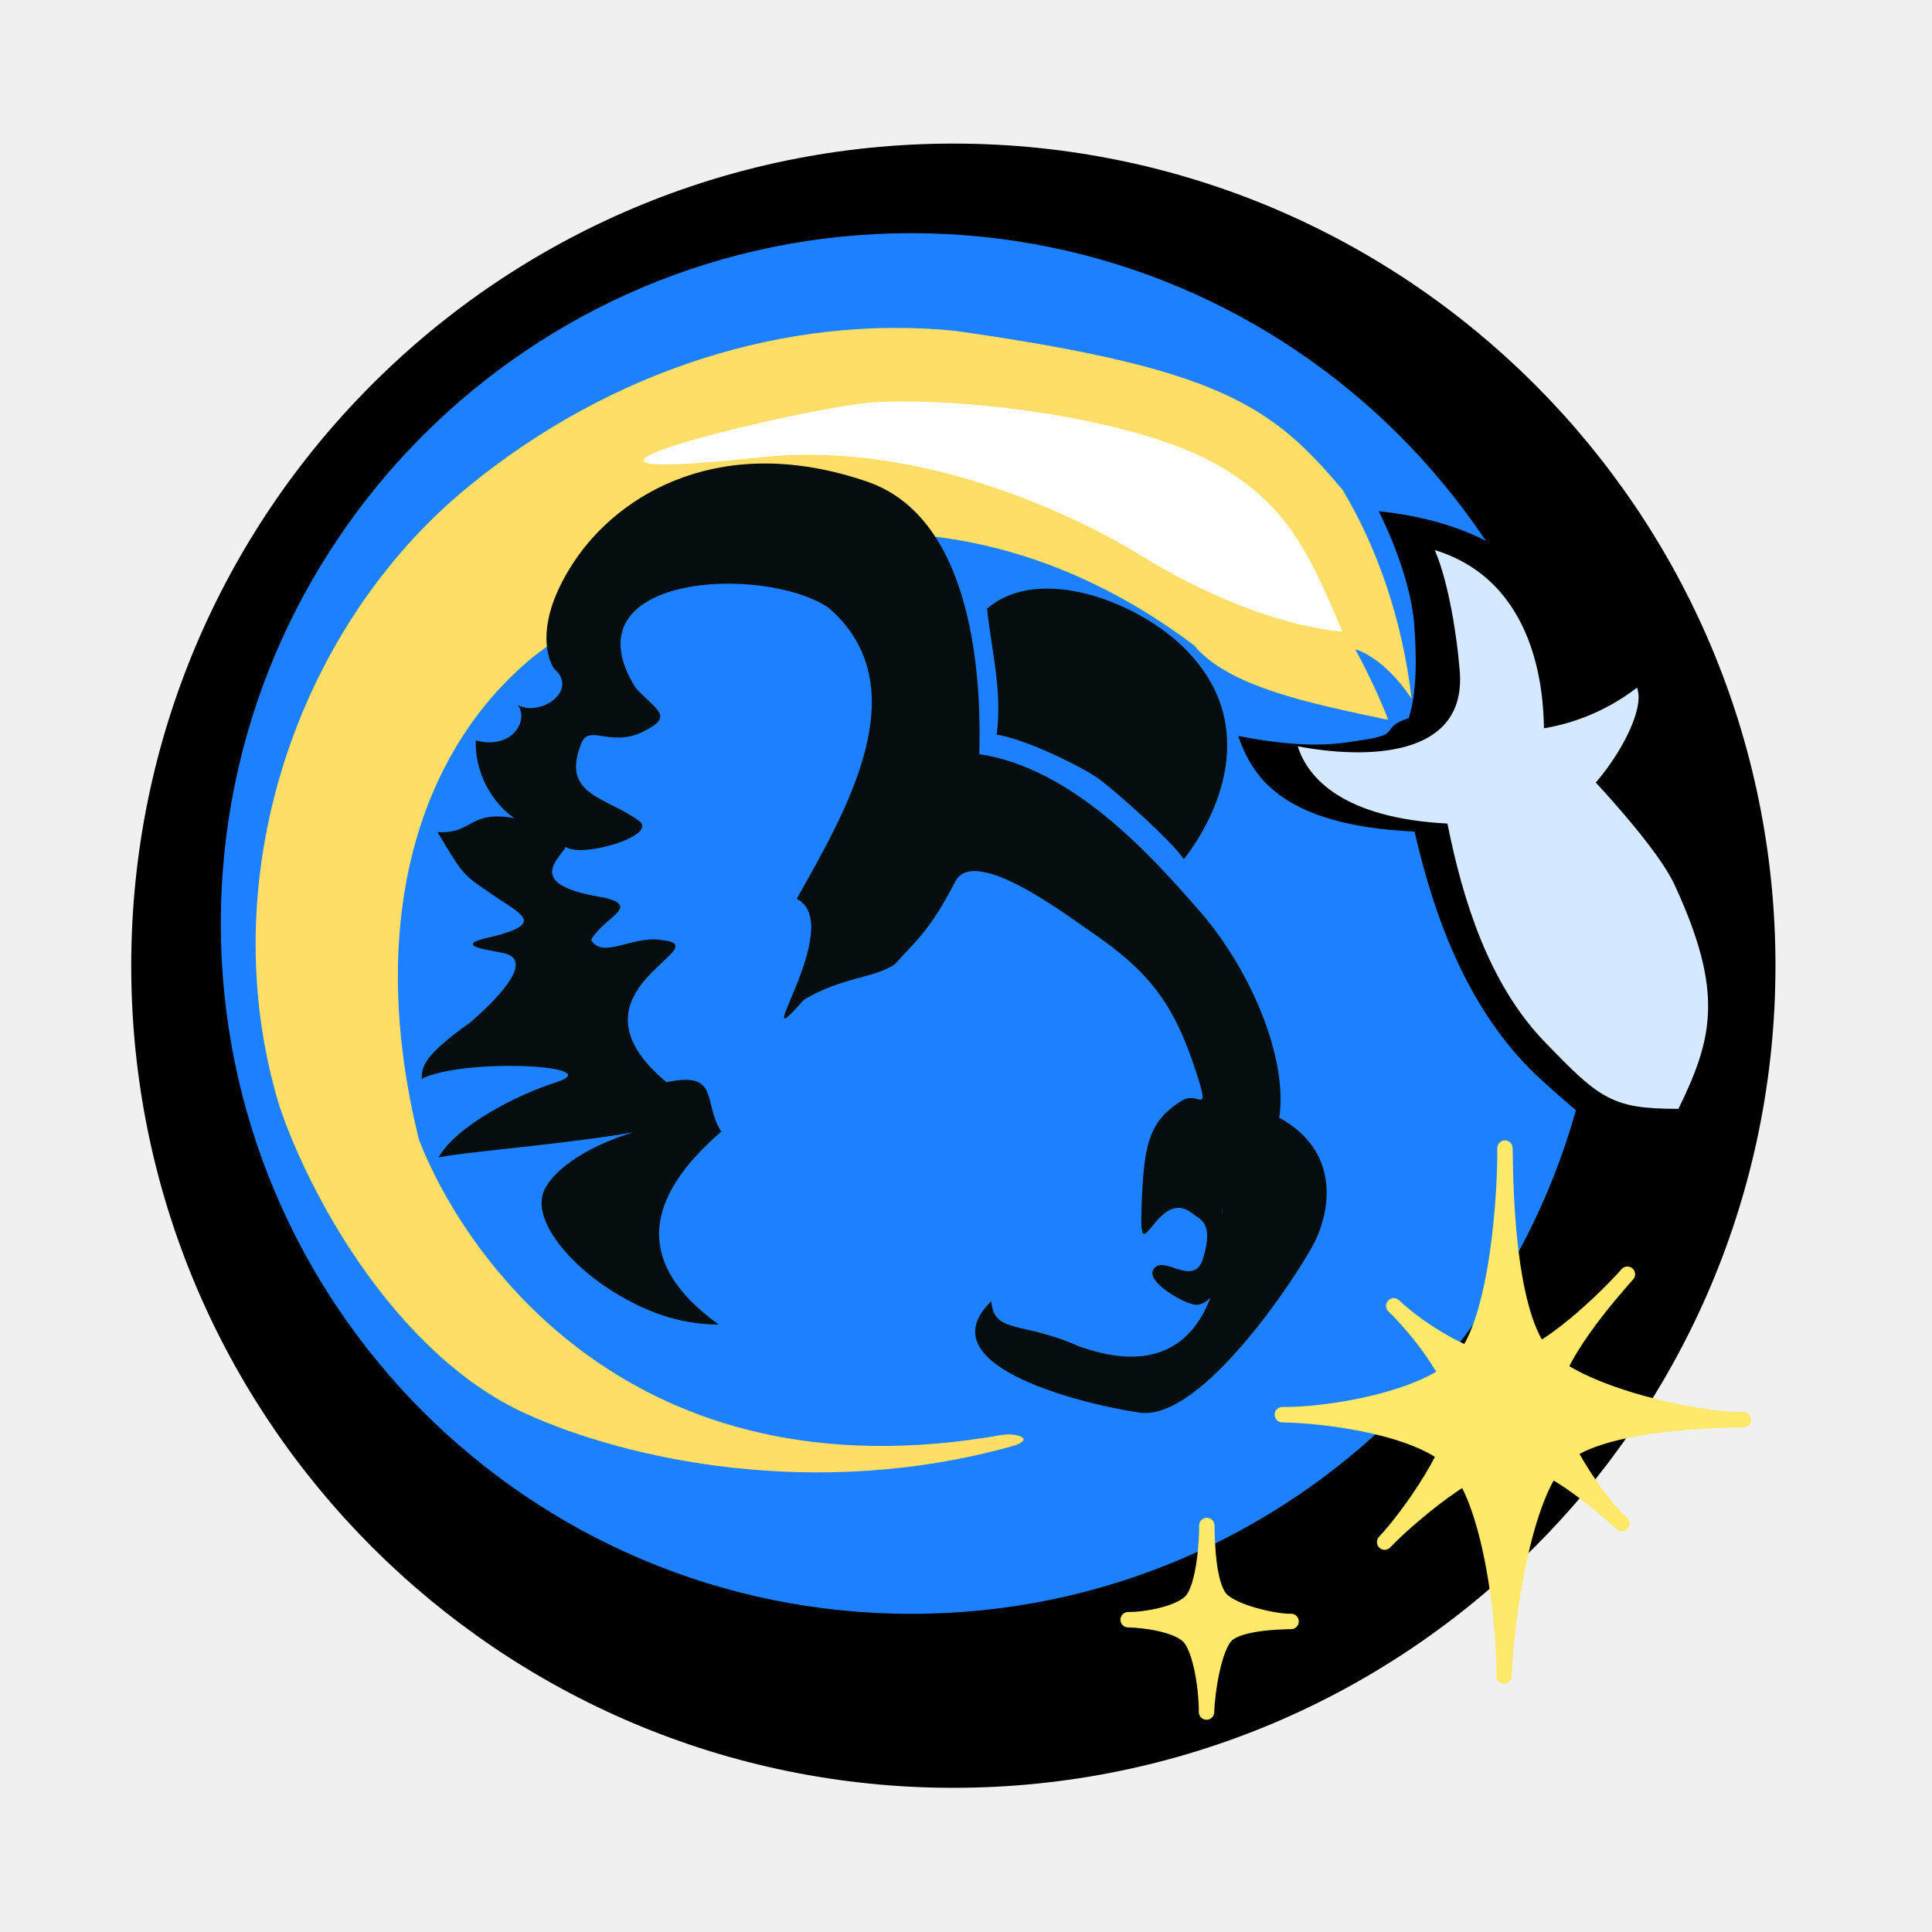
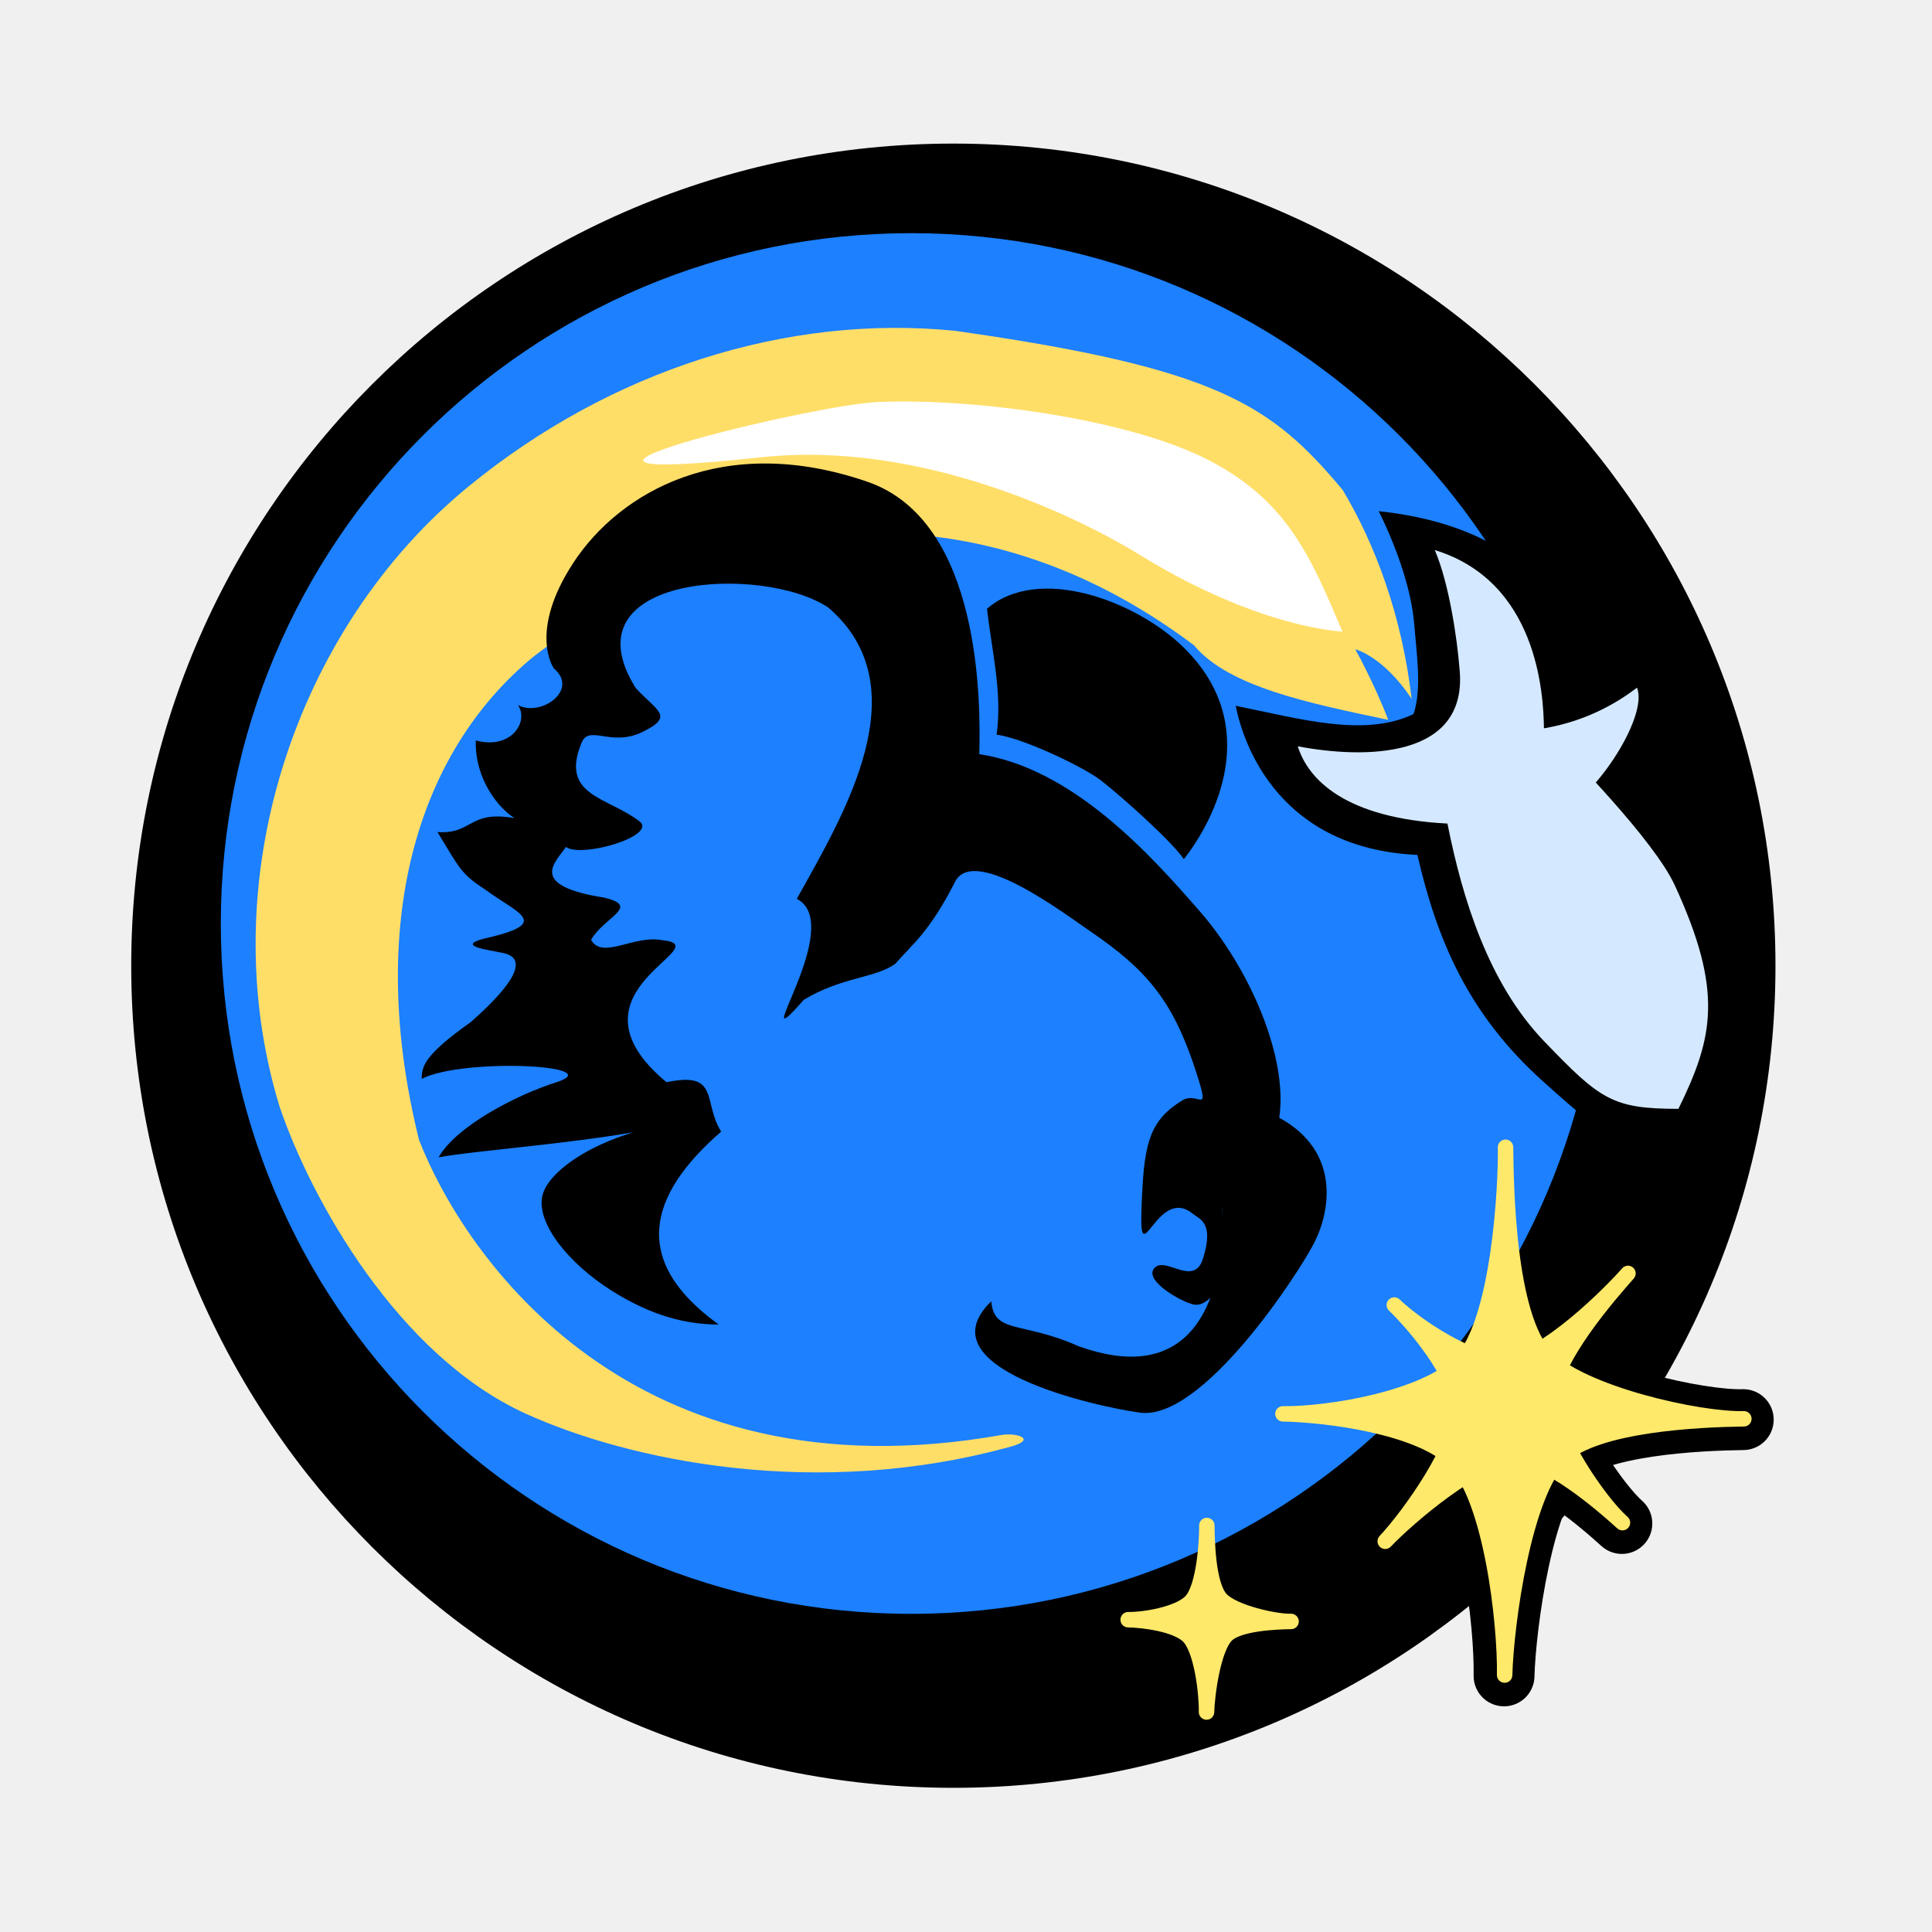
<svg xmlns="http://www.w3.org/2000/svg" width="1200" height="1200" viewBox="0 0 317.5 317.5" version="1.1" id="svg5" xml:space="preserve">
  <defs id="defs2" />
  <g id="layer2" style="display:inline">
    <circle style="fill:#000000;fill-opacity:1;stroke:#000000;stroke-width:5.264;stroke-opacity:1" id="path489" cx="156.671" cy="158.701" r="132.473" />
    <circle style="fill:#1c80ff;fill-opacity:1;stroke:#000000;stroke-width:4.599;stroke-opacity:1" id="circle458" cx="149.736" cy="151.767" r="115.748" />
  </g>
  <g id="layer3" style="display:inline">
    <path style="display:inline;fill:#ffe96a;fill-opacity:1;stroke:#ffe96a;stroke-width:2.536;stroke-linecap:round;stroke-linejoin:round;stroke-dasharray:none;stroke-opacity:1" d="m 198.277,281.349 c 0.078,-2.932 1.105,-10.627 3.334,-12.7 2.032,-1.89 7.963,-2.148 10.561,-2.185 -2.605,0.075 -9.437,-1.453 -11.503,-3.618 -2.235,-2.342 -2.313,-10 -2.34,-12.154 0.041,2.16 -0.353,10.168 -2.618,12.504 -2.027,2.09 -7.653,3.018 -10.312,2.982 2.66,0.049 7.789,0.739 9.832,2.618 2.281,2.098 3.101,9.611 3.046,12.554 z" id="path3478-8" />
    <g id="g11020" transform="matrix(1.276677,0,0,1.276677,159.9325,-10.18626)" style="fill:#ffe96a;fill-opacity:1;stroke:#ffe96a;stroke-width:1.987;stroke-linecap:round;stroke-linejoin:round;stroke-dasharray:none;stroke-opacity:1">
-       <path style="fill:#ffe96a;fill-opacity:1;stroke:#ffe96a;stroke-width:1.987;stroke-linecap:round;stroke-linejoin:round;stroke-dasharray:none;stroke-opacity:1" d="m 68.333,223.704 c 0.172,-6.498 2.449,-23.551 7.388,-28.145 4.502,-4.188 17.646,-4.76 23.404,-4.843 -5.772,0.167 -20.913,-3.221 -25.491,-8.018 -4.952,-5.189 -5.126,-22.161 -5.186,-26.934 0.091,4.787 -0.782,22.533 -5.803,27.709 -4.492,4.631 -16.959,6.689 -22.852,6.607 5.896,0.109 17.261,1.638 21.789,5.802 5.056,4.65 6.872,21.299 6.75,27.821 z" id="path3478" />
-       <path style="fill:#ffe96a;fill-opacity:1;stroke:#ffe96a;stroke-width:1.987;stroke-linecap:round;stroke-linejoin:round;stroke-dasharray:none;stroke-opacity:1" d="m 52.962,206.483 c 3.069,-3.222 12.036,-10.829 16.614,-10.858 4.173,-0.027 11.007,5.817 13.924,8.462 -2.962,-2.61 -8.977,-11.399 -9.063,-15.974 -0.094,-4.949 7.611,-13.658 9.772,-16.112 -2.152,2.476 -10.735,11.089 -15.621,11.377 -4.372,0.257 -11.55,-4.516 -14.458,-7.308 2.897,2.807 7.878,8.889 8.23,13.12 0.393,4.723 -6.342,14.035 -9.397,17.293 z" id="path3478-9" />
+       <path style="display:inline;fill:#000000;fill-opacity:1;stroke:#000000;stroke-width:7.833;stroke-linecap:round;stroke-linejoin:round;stroke-dasharray:none;stroke-opacity:1" d="m 68.333,223.704 c 0.172,-6.498 2.449,-23.551 7.388,-28.145 4.502,-4.188 17.646,-4.76 23.404,-4.843 -5.772,0.167 -20.913,-3.221 -25.491,-8.018 0,0 -11.916,13.17 -12.052,13.185 5.056,4.65 6.872,21.299 6.75,27.821 z" id="path3478" />
+       <path style="fill:#000000;fill-opacity:1;stroke:#000000;stroke-width:7.833;stroke-linecap:round;stroke-linejoin:round;stroke-dasharray:none;stroke-opacity:1" d="m 69.576,195.625 c 4.173,-0.027 11.007,5.817 13.924,8.462 -2.962,-2.61 -8.977,-11.399 -9.063,-15.974 0.046,-0.057 -4.861,7.512 -4.861,7.512 z" id="path3478-9" />
+     </g>
+     <g id="g11020-4" transform="matrix(1.276677,0,0,1.276677,160.0293,-10.32182)" style="display:inline;fill:#ffe96a;fill-opacity:1;stroke:#ffe96a;stroke-width:1.987;stroke-linecap:round;stroke-linejoin:round;stroke-dasharray:none;stroke-opacity:1">
+       <path style="fill:#ffe96a;fill-opacity:1;stroke:#ffe96a;stroke-width:1.987;stroke-linecap:round;stroke-linejoin:round;stroke-dasharray:none;stroke-opacity:1" d="m 68.333,223.704 c 0.172,-6.498 2.449,-23.551 7.388,-28.145 4.502,-4.188 17.646,-4.76 23.404,-4.843 -5.772,0.167 -20.913,-3.221 -25.491,-8.018 -4.952,-5.189 -5.126,-22.161 -5.186,-26.934 0.091,4.787 -0.782,22.533 -5.803,27.709 -4.492,4.631 -16.959,6.689 -22.852,6.607 5.896,0.109 17.261,1.638 21.789,5.802 5.056,4.65 6.872,21.299 6.75,27.821 z" id="path3478-0" />
+       <path style="fill:#ffe96a;fill-opacity:1;stroke:#ffe96a;stroke-width:1.987;stroke-linecap:round;stroke-linejoin:round;stroke-dasharray:none;stroke-opacity:1" d="m 52.962,206.483 c 3.069,-3.222 12.036,-10.829 16.614,-10.858 4.173,-0.027 11.007,5.817 13.924,8.462 -2.962,-2.61 -8.977,-11.399 -9.063,-15.974 -0.094,-4.949 7.611,-13.658 9.772,-16.112 -2.152,2.476 -10.735,11.089 -15.621,11.377 -4.372,0.257 -11.55,-4.516 -14.458,-7.308 2.897,2.807 7.878,8.889 8.23,13.12 0.393,4.723 -6.342,14.035 -9.397,17.293 z" id="path3478-9-0" />
    </g>
  </g>
  <g id="layer4" style="display:inline">
    <g id="g9537" transform="matrix(1.39496,0.05066168,-0.05225908,1.352321,58.90745,-10.35548)">
      <path style="fill:#141724;fill-opacity:1;stroke:none;stroke-width:1.492;stroke-opacity:1" d="m 141.071,90.973 c 5.35,-0.559 8.568,-3.848 12.423,-7.02 1.596,3.417 -3.338,16.916 -9.135,19.253 -5.363,-6.262 -15.859,-6.365 -3.288,-12.233 z" id="path3628" />
      <path style="fill:#141724;fill-opacity:1;stroke:none;stroke-width:1.587;stroke-opacity:1" d="m 161.968,137.359 c 3.948,-8.829 4.983,-14.456 -1.465,-27.121 -2.734,-5.369 -13.474,-15.499 -16.662,-18.389 -0.214,-4.36 -3.291,-18.514 -15.906,-21.87 1.933,4.053 3.31,8.355 3.689,11.614 0.389,3.554 0.567,7.471 -0.104,10.197 -2.723,1.193 -0.538,1.715 -3.986,2.447 -2.184,0.464 -4.837,1.297 -11.654,0.041 1.383,3.906 4.034,9.339 16.625,9.517 2.164,9.033 5.708,19.191 12.797,25.996 7.088,6.805 8.605,7.87 16.666,7.568 z" id="path3628-0" />
    </g>
    <g id="g14695" transform="matrix(1.59797,0.05803451,-0.05986439,1.549125,31.21724,-31.82681)" style="fill:#000000;fill-opacity:1">
      <path style="fill:#000000;fill-opacity:1;stroke:none;stroke-width:1.492;stroke-opacity:1" d="m 141.071,90.973 c 5.35,-0.559 10.096,-5.335 13.951,-8.507 1.596,3.417 -4.866,18.403 -10.663,20.74 -5.363,-6.262 -15.859,-6.365 -3.288,-12.233 z" id="path14691" />
-       <path style="fill:#000000;fill-opacity:1;stroke:none;stroke-width:1.676;stroke-opacity:1" d="m 162.539,137.338 c 4.44,-8.847 7.14,-16.171 0.004,-28.809 -3.025,-5.358 -12,-15.758 -15.543,-18.635 -0.219,-4.36 -2.198,-18.351 -22.12,-19.799 2.138,4.045 3.655,8.342 4.063,11.6 0.418,3.553 0.6,7.47 -0.16,10.199 -3.042,1.205 -0.607,1.718 -4.455,2.464 -2.437,0.473 -5.399,1.318 -12.995,0.091 1.526,3.9 4.458,9.323 18.497,9.447 2.374,9.025 6.282,19.169 14.157,25.945 7.875,6.776 9.562,7.835 18.551,7.497 z" id="path14693" />
+       <path style="fill:#000000;fill-opacity:1;stroke:none;stroke-width:1.676;stroke-opacity:1" d="m 162.539,137.338 c 4.44,-8.847 7.14,-16.171 0.004,-28.809 -3.025,-5.358 -12,-15.758 -15.543,-18.635 -0.219,-4.36 -2.198,-18.351 -22.12,-19.799 2.138,4.045 3.655,8.342 4.063,11.6 0.418,3.553 1.08,7.025 0.32,9.754 -4.955,2.689 -11.634,0.945 -18.298,-0.188 1.004,4.347 5.21,14.973 19.25,15.097 2.374,9.025 5.897,16.708 13.772,23.483 7.875,6.776 9.562,7.835 18.551,7.497 z" id="path14693" />
    </g>
    <g id="g9537-0" transform="matrix(1.345802,0.05066168,-0.05041746,1.352321,64.77634,-11.73472)" style="display:inline;fill:#d4e9ff;fill-opacity:1">
      <path style="fill:#d4e9ff;fill-opacity:1;stroke:none;stroke-width:1.492;stroke-opacity:1" d="m 141.118,92.22 c 5.35,-0.559 10.025,-2.606 13.88,-5.779 1.596,3.417 -4.841,14.427 -10.638,16.764 -5.363,-6.262 -15.813,-5.118 -3.241,-10.986 z" id="path3628-3" />
      <path style="fill:#d4e9ff;fill-opacity:1;stroke:none;stroke-width:1.587;stroke-opacity:1" d="m 161.968,137.359 c 3.948,-8.829 4.983,-14.456 -1.465,-27.121 -2.734,-5.369 -13.474,-15.499 -16.662,-18.389 -0.214,-4.36 -1.508,-17.832 -14.123,-21.187 1.933,4.053 3.153,10.859 3.532,14.118 1.704,11.265 -11.506,11.519 -19.346,10.322 1.383,3.906 6.011,8.515 18.602,8.693 2.164,9.033 5.708,19.191 12.797,25.996 7.088,6.805 8.605,7.87 16.666,7.568 z" id="path3628-0-2" />
    </g>
  </g>
  <g id="layer5" style="display:inline">
    <path style="fill:#ffde68;fill-opacity:1;stroke:none;stroke-width:2.524;stroke-opacity:1" d="m 228.136,118.3 c -2.226,-5.872 -5.41,-11.598 -5.41,-11.598 0,0 4.579,1.112 9.257,8.137 C 230.403,101.243 226.019,89.46 220.651,80.518 208.964,66.566 200.231,60.498 156.911,54.361 129.285,51.607 100.334,60.849 77.009,79.932 48.546,103.22 34.638,144.747 45.932,181.817 c 5.181,15.361 19.526,40.99 40.471,50.505 16.649,7.563 47.729,14.412 80.213,5.268 3.673,-1.22 0.203,-2.162 -1.994,-1.773 C 103.782,246.583 76.377,206.609 68.862,187.328 60.139,152.121 68.371,123.716 87.735,107.859 119.146,83.823 159.898,78.705 196.221,106.05 c 5.675,6.839 19.017,9.537 31.915,12.249 z" id="path3655" />
    <path style="fill:#ffffff;fill-opacity:1;stroke:none;stroke-width:2.027;stroke-opacity:1" d="M 220.616,103.81 C 215.361,91.39 211.539,82.314 198.641,75.626 185.743,68.938 160.417,65.366 144.183,66.072 c -10.987,0.478 -67.604,14.304 -19.108,9.076 26.603,-2.868 52.547,10.032 62.579,16.242 10.032,6.21 22.452,11.465 32.962,12.42 z" id="path15508" />
  </g>
  <g id="layer6" transform="matrix(1.029213,0,0,1.029213,-1.557586,-7.175923)">
-     <path style="fill:#060d0e;fill-opacity:1;stroke:none;stroke-width:3.323;stroke-opacity:1" d="m 190.543,144.154 c 5.049,-6.415 12.686,-21.398 -0.085,-33.849 -7.607,-7.417 -23.14,-13.216 -31.337,-6.143 0.643,6.246 2.482,13.212 1.528,20.121 4.275,0.529 14.568,5.468 16.946,7.534 2.572,1.982 10.832,9.272 12.948,12.337 z" id="path9345" />
-     <path style="fill:#060d0e;fill-opacity:1;stroke:none;stroke-width:3.296;stroke-opacity:1" d="m 183.5,232.531 c 10.017,1.395 25.463,-22.373 27.882,-27.158 2.546,-5.037 4.218,-14.556 -5.608,-19.93 1.428,-9.624 -4.679,-23.751 -12.637,-32.902 -7.958,-9.151 -20.337,-22.893 -35.259,-25.152 0.219,-8.08 0.375,-37.201 -17.845,-43.488 -23.125,-7.979 -39.623,1.742 -46.936,12.877 -7.313,11.135 -3.146,16.926 -3.146,16.926 4.078,3.422 -2.055,7.795 -5.736,5.855 1.798,2.577 -1.039,7.183 -6.733,5.641 -0.164,6.308 3.729,10.866 6.18,12.405 -7.359,-1.296 -6.642,2.605 -12.298,2.224 3.601,5.923 3.804,6.697 7.685,9.226 5.306,3.9 10.732,5.325 -0.351,7.819 -4.391,1.188 0.905,1.771 3.225,2.282 5.507,1.212 -2.1,8.239 -5.231,11.009 -7.644,5.419 -7.783,7.117 -7.855,9.072 6.635,-3.371 29.784,-2.215 21.661,0.495 -6.752,2.132 -16.154,7.117 -18.957,12.035 6.409,-1.208 27.677,-2.629 38.042,-5.477 -11.59,1.526 -20.597,7.32 -21.491,11.713 -0.894,4.394 4.274,10.716 10.946,14.966 6.672,4.25 12.258,5.48 17.234,5.495 -13.953,-10.057 -11.501,-20.488 0.397,-30.804 -2.99,-4.709 -0.144,-9.693 -8.735,-7.885 -17.545,-14.613 8.886,-21.702 -0.75,-22.692 -4.509,-0.848 -9.504,3.171 -11.288,-0.054 2.107,-3.664 8.013,-5.316 2.086,-6.729 -12.35,-1.95 -7.732,-5.667 -6.106,-8.09 2.519,1.797 14.469,-1.732 11.815,-4.044 -5.109,-3.951 -12.713,-4.076 -9.399,-12.381 1.165,-3.362 4.64,0.585 9.824,-1.946 5.185,-2.531 2.267,-3.34 -1.103,-7.016 -11.358,-18.165 20.297,-19.821 30.765,-12.837 14.714,12.67 2.62,32.8 -5.039,46.503 8.133,4.172 -8.644,27.182 1.124,16.124 6.009,-3.648 11.369,-3.438 14.593,-5.734 2.768,-3.208 5.416,-4.966 9.635,-13.257 3.205,-5.639 17.846,5.581 21.423,7.99 9.258,6.305 13.394,11.301 17.054,22.729 2.232,6.968 0.251,2.818 -2.233,4.316 -5.581,3.367 -6.225,7.356 -6.568,17.708 -0.327,9.884 2.593,-4.088 8.153,0.372 1.192,0.956 3.467,1.419 1.691,7.175 -1.493,4.838 -6.356,-0.797 -7.929,1.757 -1.179,1.915 4.31,5.114 6.385,5.589 2.954,0.676 5.627,-5.474 5.797,-5.697 -4.913,-31.437 8.691,24.06 -24.066,12.393 -9.114,-4.08 -13.534,-1.911 -14.009,-7.2 -11.019,10.679 16.557,16.783 23.711,17.777 z" id="path7836-6" />
+     <path style="fill:#000000;fill-opacity:1;stroke:none;stroke-width:3.323;stroke-opacity:1" d="m 190.543,144.154 c 5.049,-6.415 12.686,-21.398 -0.085,-33.849 -7.607,-7.417 -23.14,-13.216 -31.337,-6.143 0.643,6.246 2.482,13.212 1.528,20.121 4.275,0.529 14.568,5.468 16.946,7.534 2.572,1.982 10.832,9.272 12.948,12.337 z" id="path9345" />
+     <path style="fill:#000000;fill-opacity:1;stroke:none;stroke-width:3.296;stroke-opacity:1" d="m 183.5,232.531 c 10.017,1.395 25.463,-22.373 27.882,-27.158 2.546,-5.037 4.218,-14.556 -5.608,-19.93 1.428,-9.624 -4.679,-23.751 -12.637,-32.902 -7.958,-9.151 -20.337,-22.893 -35.259,-25.152 0.219,-8.08 0.375,-37.201 -17.845,-43.488 -23.125,-7.979 -39.623,1.742 -46.936,12.877 -7.313,11.135 -3.146,16.926 -3.146,16.926 4.078,3.422 -2.055,7.795 -5.736,5.855 1.798,2.577 -1.039,7.183 -6.733,5.641 -0.164,6.308 3.729,10.866 6.18,12.405 -7.359,-1.296 -6.642,2.605 -12.298,2.224 3.601,5.923 3.804,6.697 7.685,9.226 5.306,3.9 10.732,5.325 -0.351,7.819 -4.391,1.188 0.905,1.771 3.225,2.282 5.507,1.212 -2.1,8.239 -5.231,11.009 -7.644,5.419 -7.783,7.117 -7.855,9.072 6.635,-3.371 29.784,-2.215 21.661,0.495 -6.752,2.132 -16.154,7.117 -18.957,12.035 6.409,-1.208 27.677,-2.629 38.042,-5.477 -11.59,1.526 -20.597,7.32 -21.491,11.713 -0.894,4.394 4.274,10.716 10.946,14.966 6.672,4.25 12.258,5.48 17.234,5.495 -13.953,-10.057 -11.501,-20.488 0.397,-30.804 -2.99,-4.709 -0.144,-9.693 -8.735,-7.885 -17.545,-14.613 8.886,-21.702 -0.75,-22.692 -4.509,-0.848 -9.504,3.171 -11.288,-0.054 2.107,-3.664 8.013,-5.316 2.086,-6.729 -12.35,-1.95 -7.732,-5.667 -6.106,-8.09 2.519,1.797 14.469,-1.732 11.815,-4.044 -5.109,-3.951 -12.713,-4.076 -9.399,-12.381 1.165,-3.362 4.64,0.585 9.824,-1.946 5.185,-2.531 2.267,-3.34 -1.103,-7.016 -11.358,-18.165 20.297,-19.821 30.765,-12.837 14.714,12.67 2.62,32.8 -5.039,46.503 8.133,4.172 -8.644,27.182 1.124,16.124 6.009,-3.648 11.369,-3.438 14.593,-5.734 2.768,-3.208 5.416,-4.966 9.635,-13.257 3.205,-5.639 17.846,5.581 21.423,7.99 9.258,6.305 13.394,11.301 17.054,22.729 2.232,6.968 0.251,2.818 -2.233,4.316 -5.581,3.367 -6.225,7.356 -6.568,17.708 -0.327,9.884 2.593,-4.088 8.153,0.372 1.192,0.956 3.467,1.419 1.691,7.175 -1.493,4.838 -6.356,-0.797 -7.929,1.757 -1.179,1.915 4.31,5.114 6.385,5.589 2.954,0.676 5.627,-5.474 5.797,-5.697 -4.913,-31.437 8.691,24.06 -24.066,12.393 -9.114,-4.08 -13.534,-1.911 -14.009,-7.2 -11.019,10.679 16.557,16.783 23.711,17.777 z" id="path7836-6" />
  </g>
</svg>
